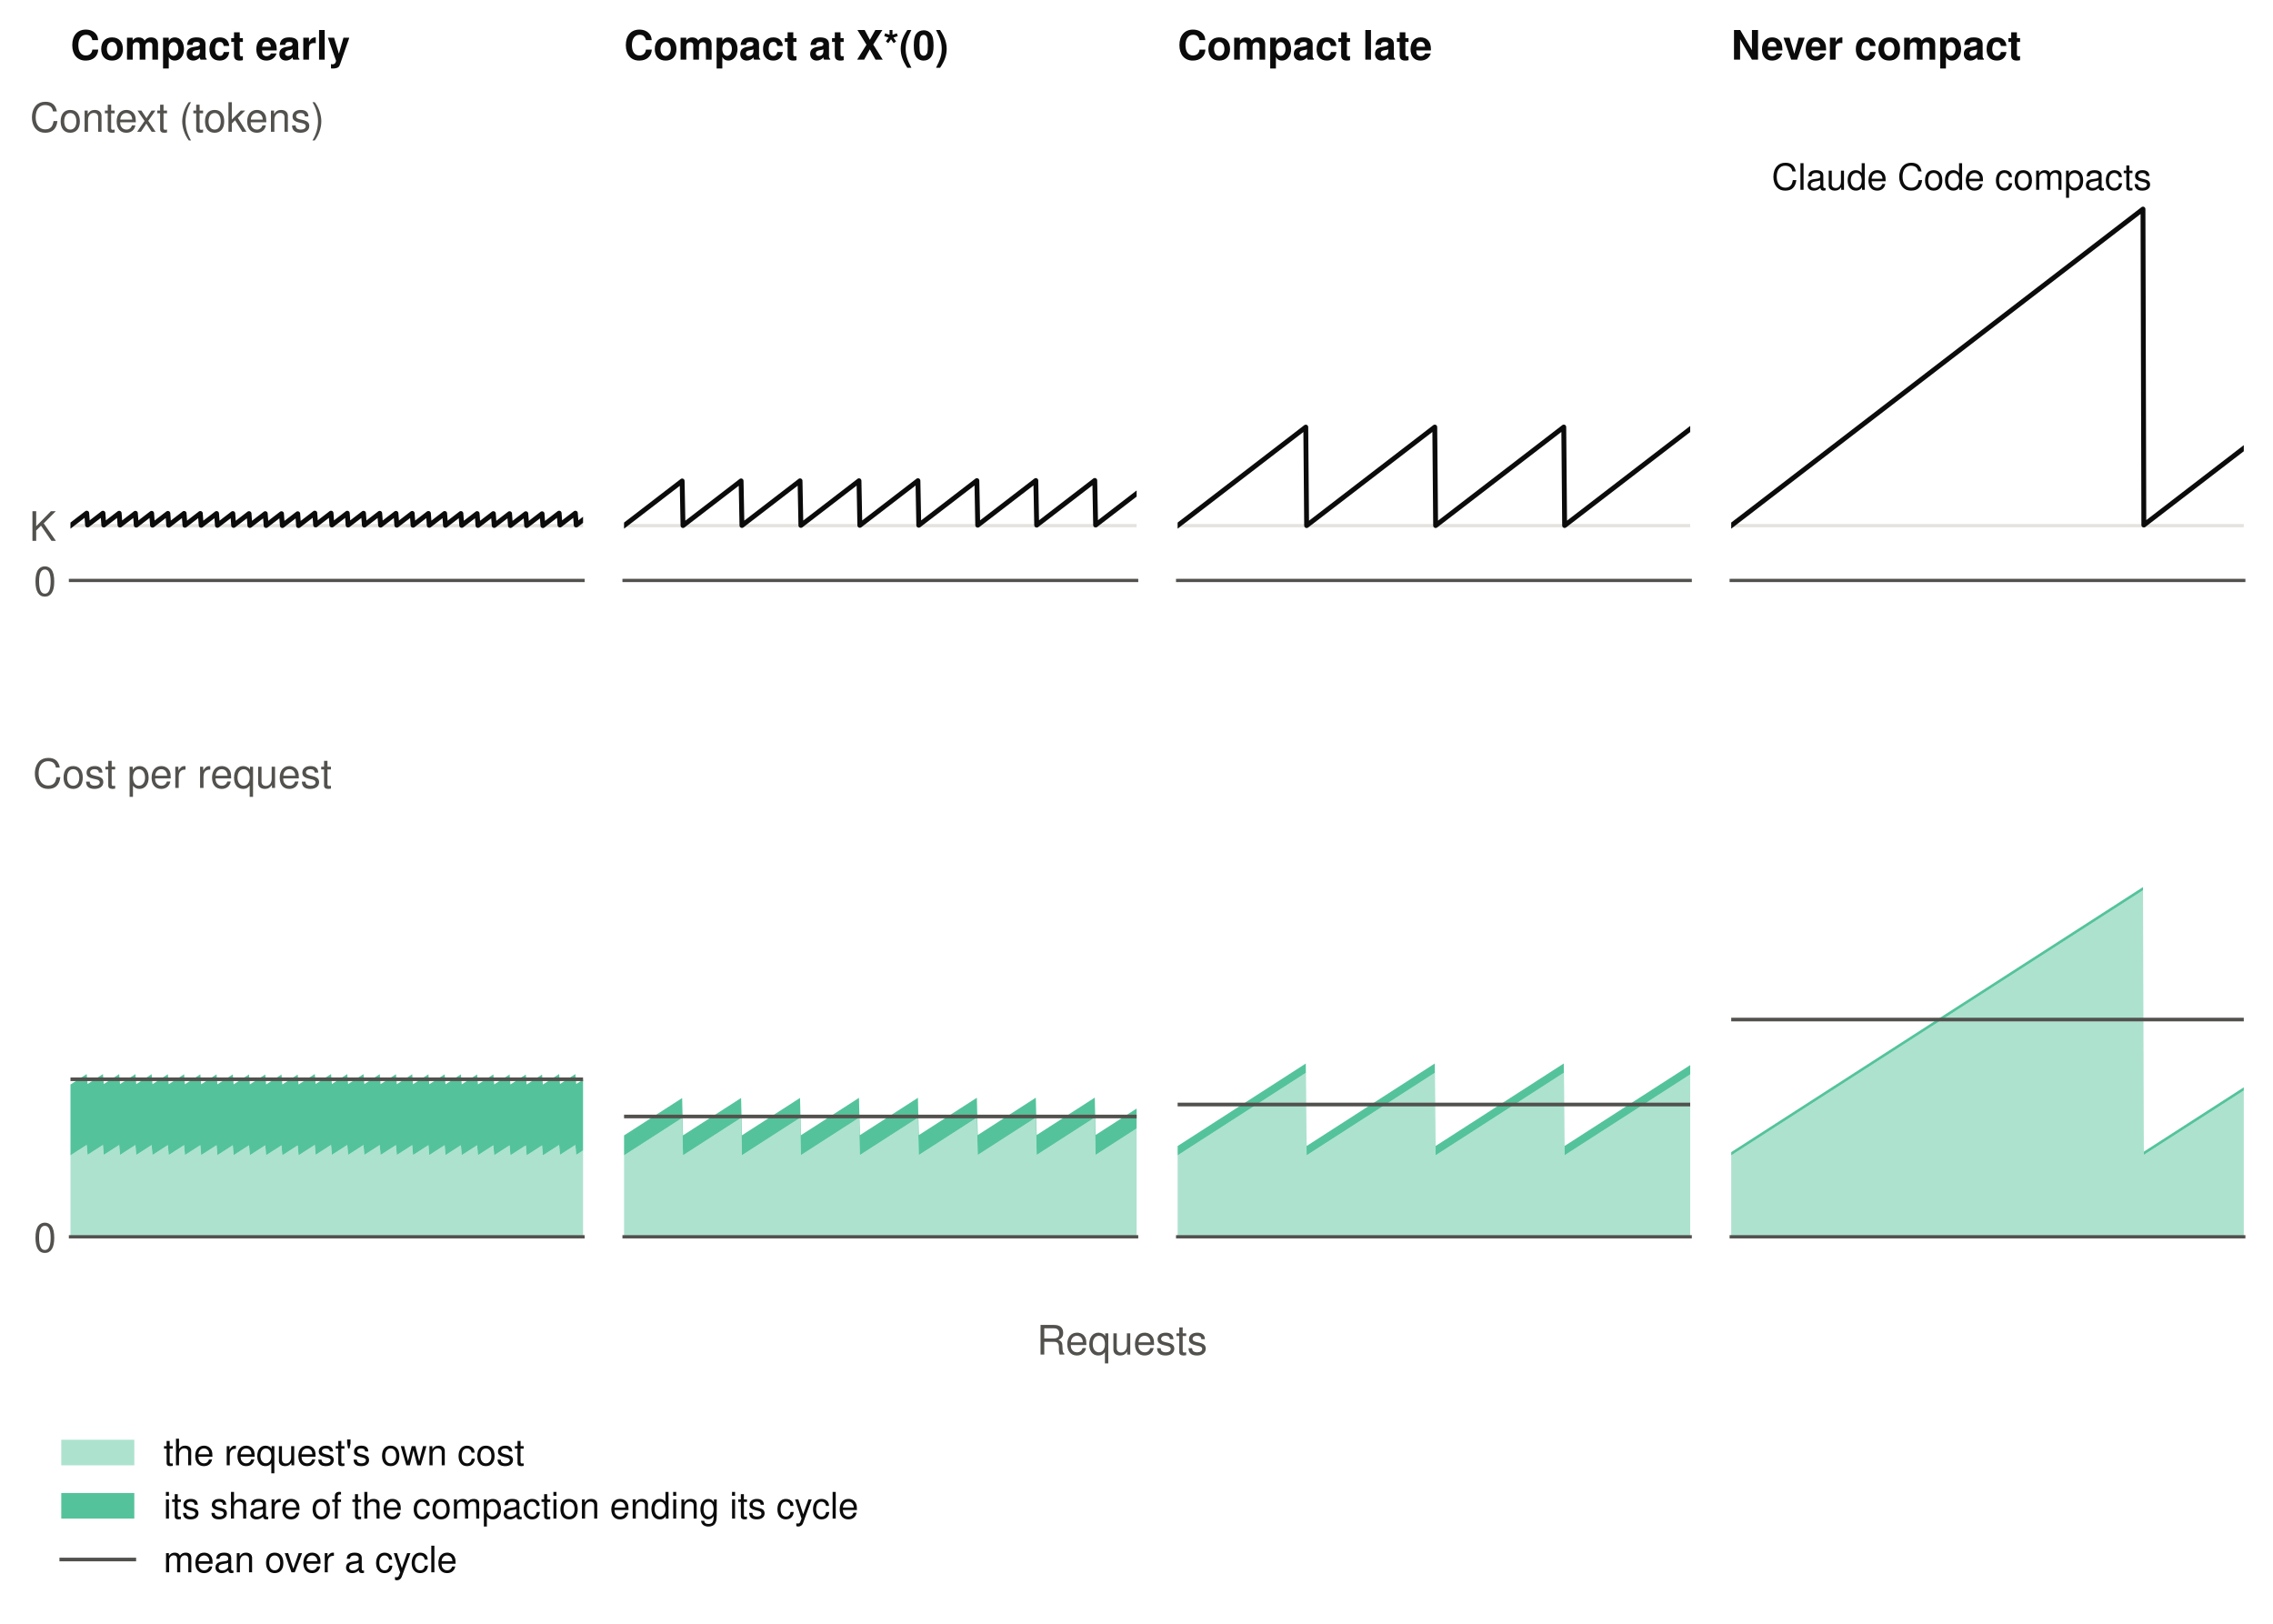
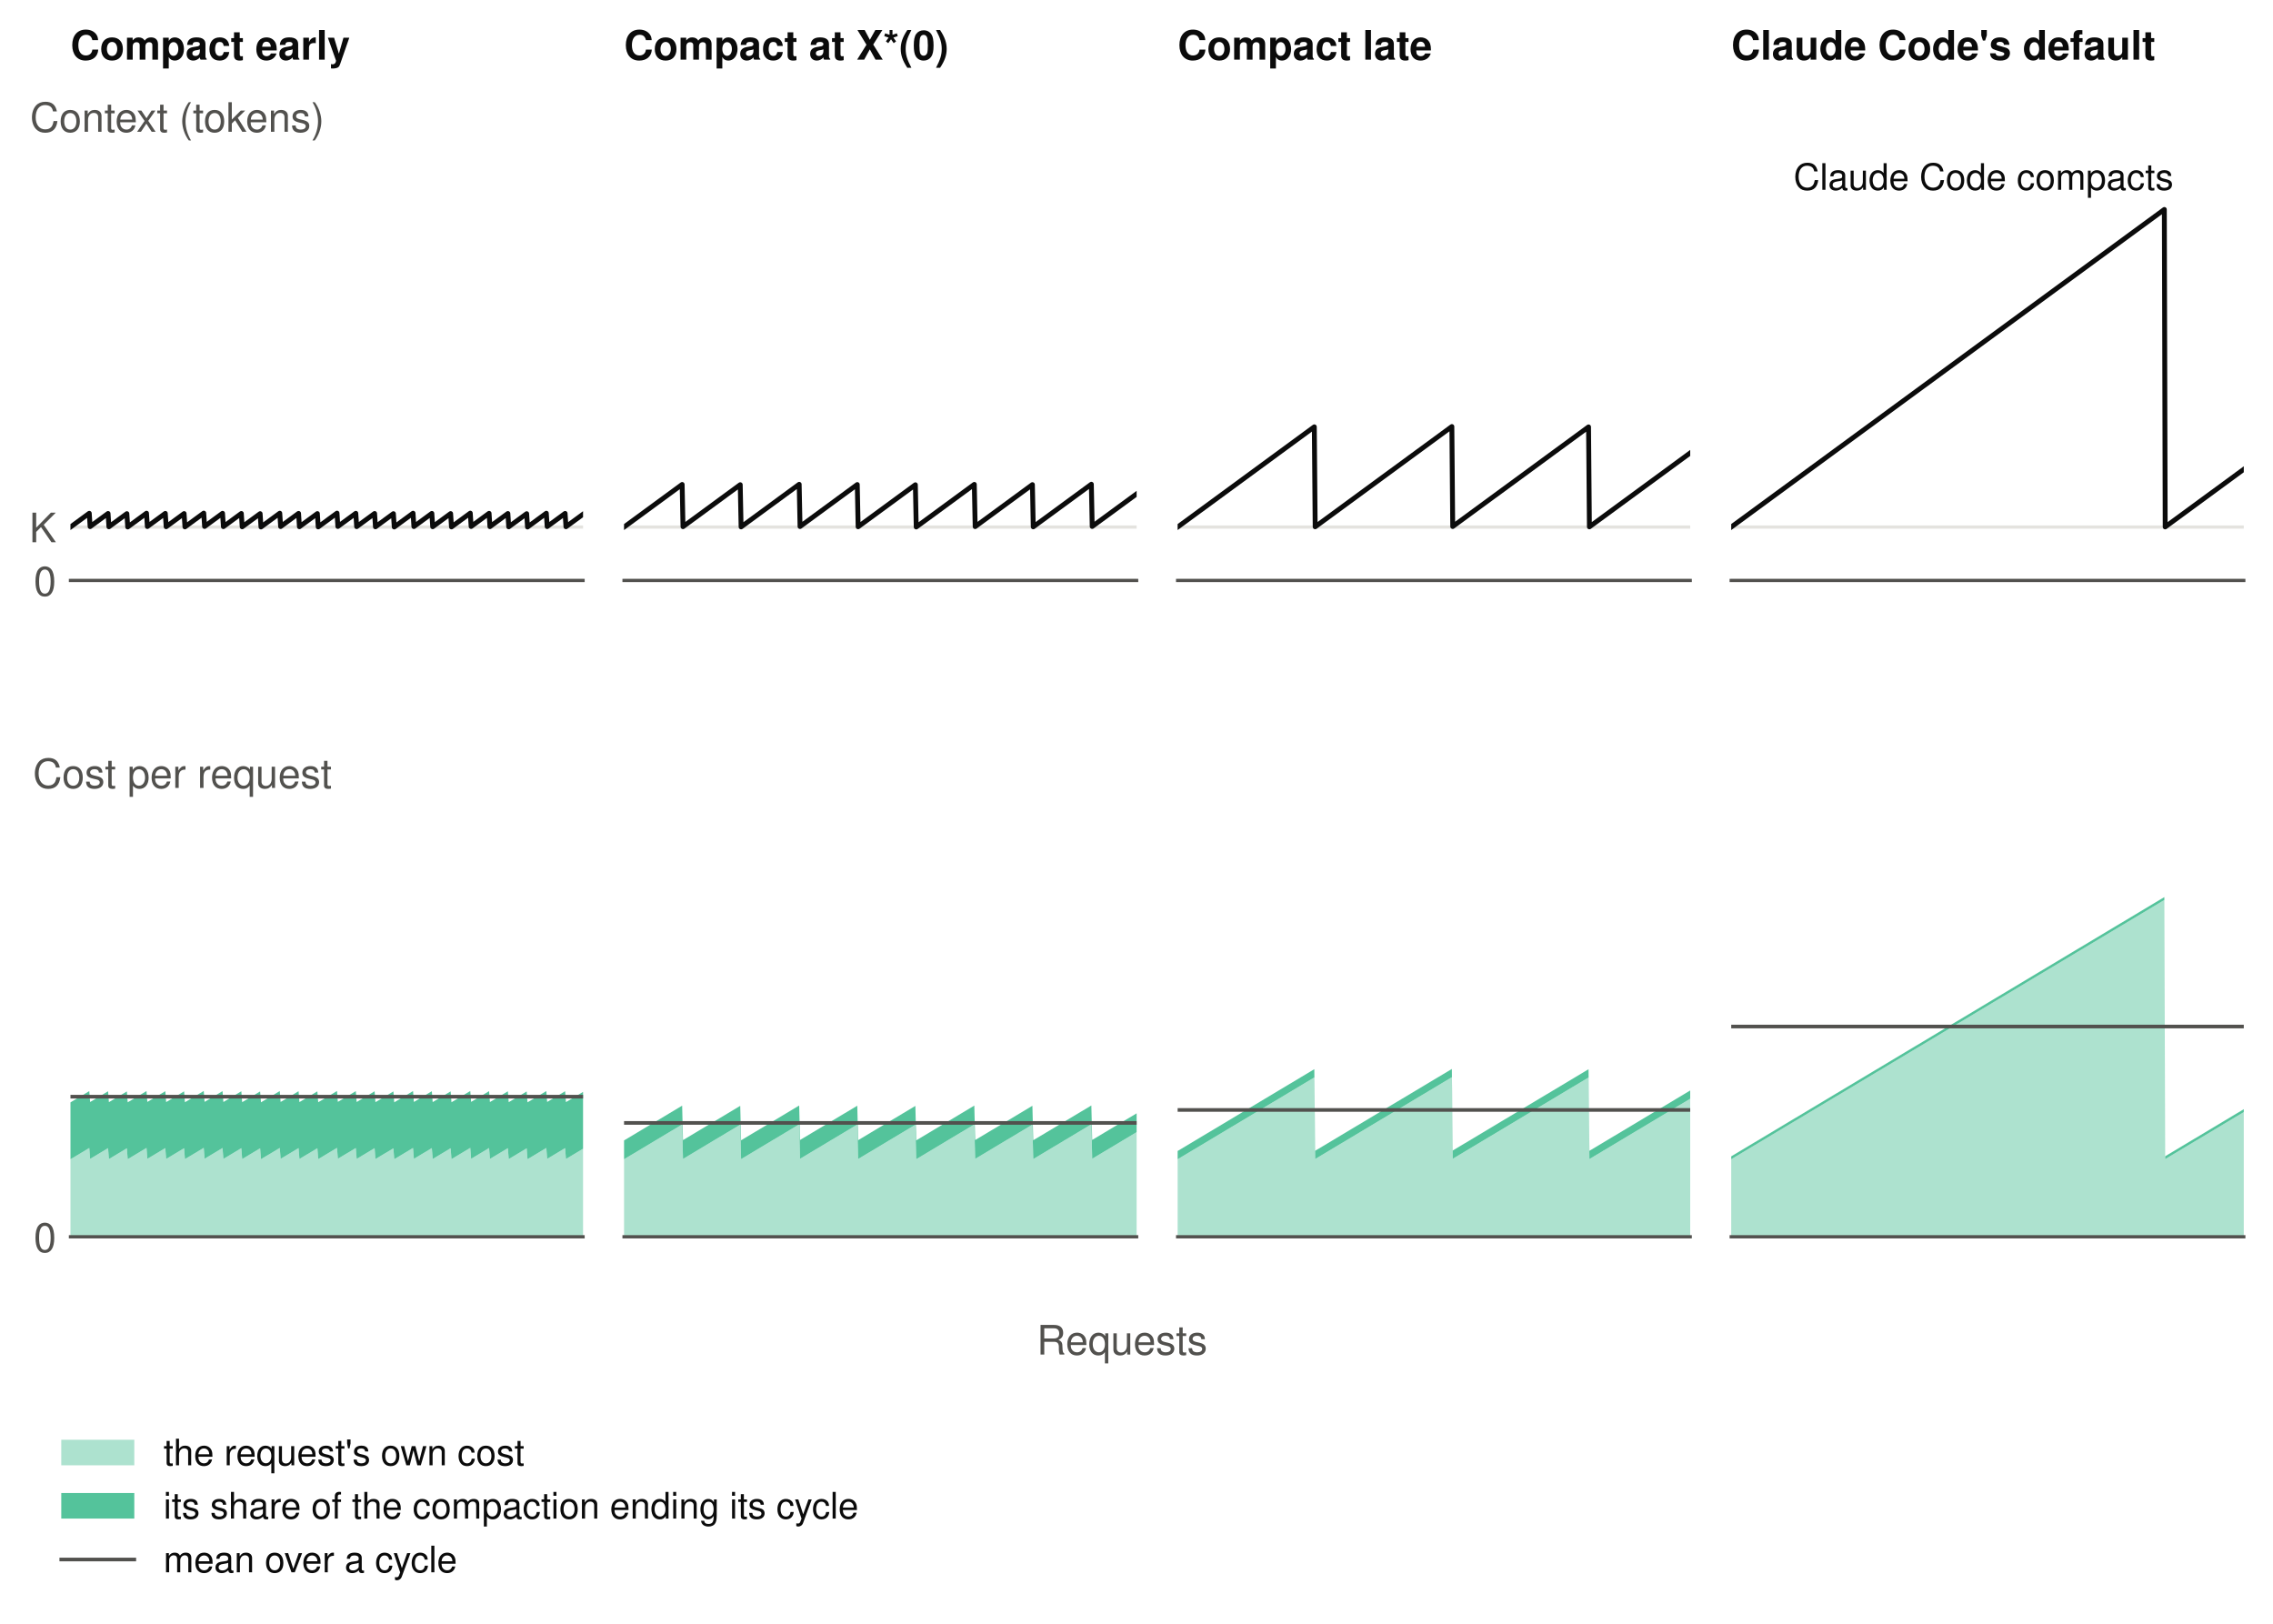
<svg xmlns="http://www.w3.org/2000/svg" xmlns:xlink="http://www.w3.org/1999/xlink" width="560.25pt" height="400.231pt" viewBox="0 0 560.25 400.231" version="1.1">
  <defs>
    <style type="text/css">*{stroke-linejoin: round; stroke-linecap: butt}</style>
  </defs>
  <g id="figure_1">
    <g id="patch_1">
      <path d="M 0 400.231  L 560.25 400.231  L 560.25 0  L 0 0  L 0 400.231  z " style="fill: none" />
    </g>
    <g id="axes_1">
      <g id="patch_2">
        <path d="M 17.37 143.058  L 143.71 143.058  L 143.71 38.7  L 17.37 38.7  L 17.37 143.058  z " style="fill: none" />
      </g>
      <g id="matplotlib.axis_1" />
      <g id="matplotlib.axis_2">
        <g id="ytick_1">
          <g id="line2d_1">
            <path d="M 17.37 143.058  L 143.71 143.058  " clip-path="url(#pddc1dd35d5)" style="fill: none; stroke: #e4e3df; stroke-width: 0.8; stroke-linecap: square" />
          </g>
          <g id="line2d_2" />
          <g id="text_1">
            <text style="font-size: 10px; font-family: 'Helvetica', 'Arial', 'DejaVu Sans'; text-anchor: end; fill: #52514e" x="13.87" y="146.808" transform="rotate(-0 13.87031 146.8076)">0</text>
          </g>
        </g>
        <g id="ytick_2">
          <g id="line2d_3">
-             <path d="M 17.37 129.542  L 143.71 129.542  " clip-path="url(#pddc1dd35d5)" style="fill: none; stroke: #e4e3df; stroke-width: 0.8; stroke-linecap: square" />
+             <path d="M 17.37 129.896  L 143.71 129.896  " clip-path="url(#pddc1dd35d5)" style="fill: none; stroke: #e4e3df; stroke-width: 0.8; stroke-linecap: square" />
          </g>
          <g id="line2d_4" />
          <g id="text_2">
-             <text style="font-size: 10px; font-family: 'Helvetica', 'Arial', 'DejaVu Sans'; text-anchor: end; fill: #52514e" x="13.87" y="133.292" transform="rotate(-0 13.87031 133.2917)">K</text>
+             <text style="font-size: 10px; font-family: 'Helvetica', 'Arial', 'DejaVu Sans'; text-anchor: end; fill: #52514e" x="13.87" y="133.646" transform="rotate(-0 13.87031 133.6462)">K</text>
          </g>
        </g>
        <g id="text_3">
          <text style="font-size: 10px; font-family: 'Helvetica', 'Arial', 'DejaVu Sans'; text-anchor: start; fill: #52514e" x="7.39" y="32.485" transform="rotate(-0 7.390312 32.48507)">Context (tokens)</text>
        </g>
      </g>
      <g id="line2d_5">
-         <path d="M 17.37 129.542  L 21.371 126.466  L 21.582 129.391  L 25.372 126.478  L 25.582 129.402  L 29.373 126.489  L 29.583 129.413  L 33.373 126.5  L 33.584 129.424  L 37.374 126.511  L 37.585 129.435  L 41.375 126.522  L 41.585 129.447  L 45.376 126.533  L 45.586 129.458  L 49.376 126.544  L 49.587 129.469  L 53.377 126.555  L 53.588 129.48  L 57.378 126.567  L 57.588 129.491  L 61.379 126.578  L 61.589 129.502  L 65.379 126.589  L 65.59 129.513  L 69.38 126.6  L 69.591 129.524  L 73.381 126.611  L 73.591 129.536  L 77.592 126.46  L 77.803 129.385  L 81.593 126.471  L 81.804 129.396  L 85.594 126.483  L 85.804 129.407  L 89.594 126.494  L 89.805 129.418  L 93.595 126.505  L 93.806 129.429  L 97.596 126.516  L 97.807 129.44  L 101.597 126.527  L 101.807 129.452  L 105.597 126.538  L 105.808 129.463  L 109.598 126.549  L 109.809 129.474  L 113.599 126.56  L 113.81 129.485  L 117.6 126.571  L 117.81 129.496  L 121.601 126.583  L 121.811 129.507  L 125.601 126.594  L 125.812 129.518  L 129.602 126.605  L 129.813 129.529  L 133.603 126.616  L 133.813 129.541  L 137.814 126.465  L 138.025 129.39  L 141.815 126.476  L 142.025 129.401  L 143.71 128.106  " clip-path="url(#pddc1dd35d5)" style="fill: none; stroke: #0b0b0b; stroke-width: 1.2; stroke-linecap: square" />
+         <path d="M 17.37 129.896  L 22.003 126.5  L 22.213 129.786  L 26.635 126.544  L 26.846 129.831  L 31.268 126.589  L 31.478 129.875  L 36.111 126.479  L 36.321 129.765  L 40.743 126.523  L 40.954 129.81  L 45.376 126.568  L 45.586 129.854  L 50.219 126.458  L 50.429 129.745  L 54.851 126.503  L 55.062 129.789  L 59.484 126.547  L 59.694 129.834  L 64.116 126.592  L 64.327 129.878  L 68.959 126.482  L 69.17 129.768  L 73.591 126.526  L 73.802 129.813  L 78.224 126.571  L 78.434 129.857  L 83.067 126.461  L 83.277 129.747  L 87.699 126.505  L 87.91 129.792  L 92.332 126.55  L 92.542 129.836  L 96.964 126.594  L 97.175 129.881  L 101.807 126.484  L 102.018 129.771  L 106.44 126.529  L 106.65 129.815  L 111.072 126.573  L 111.283 129.86  L 115.915 126.463  L 116.126 129.75  L 120.548 126.508  L 120.758 129.795  L 125.18 126.552  L 125.391 129.839  L 129.813 126.597  L 130.023 129.884  L 134.656 126.487  L 134.866 129.774  L 139.288 126.532  L 139.499 129.818  L 143.71 126.73  " clip-path="url(#pddc1dd35d5)" style="fill: none; stroke: #0b0b0b; stroke-width: 1.2; stroke-linecap: square" />
      </g>
      <g id="patch_3">
        <path d="M 17.37 143.058  L 143.71 143.058  " style="fill: none; stroke: #52514e; stroke-width: 0.8; stroke-linejoin: miter; stroke-linecap: square" />
      </g>
      <g id="text_4">
        <text style="font-weight: 700; font-size: 10px; font-family: 'Helvetica', 'Arial', 'DejaVu Sans'; text-anchor: start; fill: #0b0b0b" x="17.37" y="14.7" transform="rotate(-0 17.37031 14.7)">Compact early</text>
      </g>
    </g>
    <g id="axes_2">
      <g id="patch_4">
        <path d="M 153.817 143.058  L 280.157 143.058  L 280.157 38.7  L 153.817 38.7  L 153.817 143.058  z " style="fill: none" />
      </g>
      <g id="matplotlib.axis_3" />
      <g id="matplotlib.axis_4">
        <g id="ytick_3">
          <g id="line2d_6">
            <path d="M 153.817 143.058  L 280.157 143.058  " clip-path="url(#pa45737abc8)" style="fill: none; stroke: #e4e3df; stroke-width: 0.8; stroke-linecap: square" />
          </g>
          <g id="line2d_7" />
        </g>
        <g id="ytick_4">
          <g id="line2d_8">
-             <path d="M 153.817 129.542  L 280.157 129.542  " clip-path="url(#pa45737abc8)" style="fill: none; stroke: #e4e3df; stroke-width: 0.8; stroke-linecap: square" />
+             <path d="M 153.817 129.896  L 280.157 129.896  " clip-path="url(#pa45737abc8)" style="fill: none; stroke: #e4e3df; stroke-width: 0.8; stroke-linecap: square" />
          </g>
          <g id="line2d_9" />
        </g>
      </g>
      <g id="line2d_10">
-         <path d="M 153.817 129.542  L 168.136 118.535  L 168.346 129.524  L 182.665 118.518  L 182.875 129.506  L 197.194 118.5  L 197.404 129.489  L 211.723 118.482  L 211.933 129.471  L 226.252 118.465  L 226.462 129.453  L 240.781 118.447  L 240.991 129.435  L 255.31 118.429  L 255.521 129.418  L 269.839 118.411  L 270.05 129.4  L 280.157 121.631  " clip-path="url(#pa45737abc8)" style="fill: none; stroke: #0b0b0b; stroke-width: 1.2; stroke-linecap: square" />
+         <path d="M 153.817 129.896  L 168.136 119.398  L 168.346 129.8  L 182.454 119.456  L 182.665 129.858  L 196.983 119.36  L 197.194 129.762  L 211.302 119.418  L 211.512 129.82  L 225.62 119.477  L 225.831 129.878  L 240.149 119.38  L 240.36 129.782  L 254.468 119.439  L 254.678 129.84  L 268.997 119.342  L 269.207 129.744  L 280.157 121.716  " clip-path="url(#pa45737abc8)" style="fill: none; stroke: #0b0b0b; stroke-width: 1.2; stroke-linecap: square" />
      </g>
      <g id="patch_5">
        <path d="M 153.817 143.058  L 280.157 143.058  " style="fill: none; stroke: #52514e; stroke-width: 0.8; stroke-linejoin: miter; stroke-linecap: square" />
      </g>
      <g id="text_5">
        <text style="font-weight: 700; font-size: 10px; font-family: 'Helvetica', 'Arial', 'DejaVu Sans'; text-anchor: start; fill: #0b0b0b" x="153.817" y="14.7" transform="rotate(-0 153.8171 14.7)">Compact at X*(0)</text>
      </g>
    </g>
    <g id="axes_3">
      <g id="patch_6">
        <path d="M 290.264 143.058  L 416.604 143.058  L 416.604 38.7  L 290.264 38.7  L 290.264 143.058  z " style="fill: none" />
      </g>
      <g id="matplotlib.axis_5" />
      <g id="matplotlib.axis_6">
        <g id="ytick_5">
          <g id="line2d_11">
            <path d="M 290.264 143.058  L 416.604 143.058  " clip-path="url(#p43be31346a)" style="fill: none; stroke: #e4e3df; stroke-width: 0.8; stroke-linecap: square" />
          </g>
          <g id="line2d_12" />
        </g>
        <g id="ytick_6">
          <g id="line2d_13">
-             <path d="M 290.264 129.542  L 416.604 129.542  " clip-path="url(#p43be31346a)" style="fill: none; stroke: #e4e3df; stroke-width: 0.8; stroke-linecap: square" />
+             <path d="M 290.264 129.896  L 416.604 129.896  " clip-path="url(#p43be31346a)" style="fill: none; stroke: #e4e3df; stroke-width: 0.8; stroke-linecap: square" />
          </g>
          <g id="line2d_14" />
        </g>
      </g>
      <g id="line2d_15">
-         <path d="M 290.264 129.542  L 321.849 105.263  L 322.059 129.534  L 353.644 105.255  L 353.855 129.525  L 385.44 105.247  L 385.65 129.517  L 416.604 105.724  " clip-path="url(#p43be31346a)" style="fill: none; stroke: #0b0b0b; stroke-width: 1.2; stroke-linecap: square" />
+         <path d="M 290.264 129.896  L 323.954 105.195  L 324.165 129.827  L 357.856 105.126  L 358.066 129.759  L 391.546 105.212  L 391.757 129.844  L 416.604 111.627  " clip-path="url(#p43be31346a)" style="fill: none; stroke: #0b0b0b; stroke-width: 1.2; stroke-linecap: square" />
      </g>
      <g id="patch_7">
        <path d="M 290.264 143.058  L 416.604 143.058  " style="fill: none; stroke: #52514e; stroke-width: 0.8; stroke-linejoin: miter; stroke-linecap: square" />
      </g>
      <g id="text_6">
        <text style="font-weight: 700; font-size: 10px; font-family: 'Helvetica', 'Arial', 'DejaVu Sans'; text-anchor: start; fill: #0b0b0b" x="290.264" y="14.7" transform="rotate(-0 290.2639 14.7)">Compact late</text>
      </g>
    </g>
    <g id="axes_4">
      <g id="patch_8">
        <path d="M 426.711 143.058  L 553.05 143.058  L 553.05 38.7  L 426.711 38.7  L 426.711 143.058  z " style="fill: none" />
      </g>
      <g id="matplotlib.axis_7" />
      <g id="matplotlib.axis_8">
        <g id="ytick_7">
          <g id="line2d_16">
            <path d="M 426.711 143.058  L 553.05 143.058  " clip-path="url(#p4912bd9408)" style="fill: none; stroke: #e4e3df; stroke-width: 0.8; stroke-linecap: square" />
          </g>
          <g id="line2d_17" />
        </g>
        <g id="ytick_8">
          <g id="line2d_18">
-             <path d="M 426.711 129.542  L 553.05 129.542  " clip-path="url(#p4912bd9408)" style="fill: none; stroke: #e4e3df; stroke-width: 0.8; stroke-linecap: square" />
+             <path d="M 426.711 129.896  L 553.05 129.896  " clip-path="url(#p4912bd9408)" style="fill: none; stroke: #e4e3df; stroke-width: 0.8; stroke-linecap: square" />
          </g>
          <g id="line2d_19" />
        </g>
      </g>
      <g id="line2d_20">
-         <path d="M 426.711 129.542  L 528.204 51.527  L 528.414 129.399  L 553.05 110.462  " clip-path="url(#p4912bd9408)" style="fill: none; stroke: #0b0b0b; stroke-width: 1.2; stroke-linecap: square" />
+         <path d="M 426.711 129.896  L 533.468 51.624  L 533.678 129.859  L 553.05 115.655  " clip-path="url(#p4912bd9408)" style="fill: none; stroke: #0b0b0b; stroke-width: 1.2; stroke-linecap: square" />
      </g>
      <g id="patch_9">
        <path d="M 426.711 143.058  L 553.05 143.058  " style="fill: none; stroke: #52514e; stroke-width: 0.8; stroke-linejoin: miter; stroke-linecap: square" />
      </g>
      <g id="text_7">
-         <text style="font-size: 9px; font-family: 'Helvetica', 'Arial', 'DejaVu Sans'; text-anchor: end; fill: #0b0b0b" x="530.334" y="46.785" transform="rotate(-0 530.3341 46.78547)">Claude Code compacts</text>
+         <text style="font-size: 9px; font-family: 'Helvetica', 'Arial', 'DejaVu Sans'; text-anchor: end; fill: #0b0b0b" x="535.733" y="46.785" transform="rotate(-0 535.7326 46.78547)">Claude Code compacts</text>
      </g>
      <g id="text_8">
-         <text style="font-weight: 700; font-size: 10px; font-family: 'Helvetica', 'Arial', 'DejaVu Sans'; text-anchor: start; fill: #0b0b0b" x="426.711" y="14.7" transform="rotate(-0 426.7107 14.7)">Never compact</text>
+         <text style="font-weight: 700; font-size: 10px; font-family: 'Helvetica', 'Arial', 'DejaVu Sans'; text-anchor: start; fill: #0b0b0b" x="426.711" y="14.7" transform="rotate(-0 426.7107 14.7)">Claude Code's default</text>
      </g>
    </g>
    <g id="axes_5">
      <g id="patch_10">
        <path d="M 17.37 304.812  L 143.71 304.812  L 143.71 200.454  L 17.37 200.454  L 17.37 304.812  z " style="fill: none" />
      </g>
      <g id="matplotlib.axis_9" />
      <g id="matplotlib.axis_10">
        <g id="ytick_9">
          <g id="line2d_21">
            <path d="M 17.37 304.812  L 143.71 304.812  " clip-path="url(#p6450ed40d7)" style="fill: none; stroke: #e4e3df; stroke-width: 0.8; stroke-linecap: square" />
          </g>
          <g id="line2d_22" />
          <g id="text_9">
            <text style="font-size: 10px; font-family: 'Helvetica', 'Arial', 'DejaVu Sans'; text-anchor: end; fill: #52514e" x="13.87" y="308.562" transform="rotate(-0 13.87031 308.562)">0</text>
          </g>
        </g>
        <g id="text_10">
          <text style="font-size: 10px; font-family: 'Helvetica', 'Arial', 'DejaVu Sans'; text-anchor: start; fill: #52514e" x="8.11" y="194.196" transform="rotate(-0 8.110312 194.1957)">Cost per request</text>
        </g>
      </g>
      <g id="FillBetweenPolyCollection_1">
        <defs>
-           <path id="m7fe74f2d8f" d="M 17.37 -115.486  L 17.37 -95.419  L 21.371 -95.419  L 21.582 -95.419  L 25.372 -95.419  L 25.582 -95.419  L 29.373 -95.419  L 29.583 -95.419  L 33.373 -95.419  L 33.584 -95.419  L 37.374 -95.419  L 37.585 -95.419  L 41.375 -95.419  L 41.585 -95.419  L 45.376 -95.419  L 45.586 -95.419  L 49.376 -95.419  L 49.587 -95.419  L 53.377 -95.419  L 53.588 -95.419  L 57.378 -95.419  L 57.588 -95.419  L 61.379 -95.419  L 61.589 -95.419  L 65.379 -95.419  L 65.59 -95.419  L 69.38 -95.419  L 69.591 -95.419  L 73.381 -95.419  L 73.591 -95.419  L 77.592 -95.419  L 77.803 -95.419  L 81.593 -95.419  L 81.804 -95.419  L 85.594 -95.419  L 85.804 -95.419  L 89.594 -95.419  L 89.805 -95.419  L 93.595 -95.419  L 93.806 -95.419  L 97.596 -95.419  L 97.807 -95.419  L 101.597 -95.419  L 101.807 -95.419  L 105.597 -95.419  L 105.808 -95.419  L 109.598 -95.419  L 109.809 -95.419  L 113.599 -95.419  L 113.81 -95.419  L 117.6 -95.419  L 117.81 -95.419  L 121.601 -95.419  L 121.811 -95.419  L 125.601 -95.419  L 125.812 -95.419  L 129.602 -95.419  L 129.813 -95.419  L 133.603 -95.419  L 133.813 -95.419  L 137.814 -95.419  L 138.025 -95.419  L 141.815 -95.419  L 142.025 -95.419  L 143.71 -95.419  L 143.71 -116.688  L 143.71 -116.688  L 142.025 -115.604  L 141.815 -118.053  L 138.025 -115.613  L 137.814 -118.062  L 133.813 -115.487  L 133.603 -117.936  L 129.813 -115.496  L 129.602 -117.945  L 125.812 -115.506  L 125.601 -117.955  L 121.811 -115.515  L 121.601 -117.964  L 117.81 -115.524  L 117.6 -117.973  L 113.81 -115.534  L 113.599 -117.982  L 109.809 -115.543  L 109.598 -117.992  L 105.808 -115.552  L 105.597 -118.001  L 101.807 -115.562  L 101.597 -118.01  L 97.807 -115.571  L 97.596 -118.02  L 93.806 -115.58  L 93.595 -118.029  L 89.805 -115.59  L 89.594 -118.038  L 85.804 -115.599  L 85.594 -118.048  L 81.804 -115.608  L 81.593 -118.057  L 77.803 -115.618  L 77.592 -118.066  L 73.591 -115.491  L 73.381 -117.94  L 69.591 -115.501  L 69.38 -117.949  L 65.59 -115.51  L 65.379 -117.959  L 61.589 -115.519  L 61.379 -117.968  L 57.588 -115.529  L 57.378 -117.977  L 53.588 -115.538  L 53.377 -117.987  L 49.587 -115.547  L 49.376 -117.996  L 45.586 -115.557  L 45.376 -118.005  L 41.585 -115.566  L 41.375 -118.015  L 37.585 -115.575  L 37.374 -118.024  L 33.584 -115.584  L 33.373 -118.033  L 29.583 -115.594  L 29.373 -118.043  L 25.582 -115.603  L 25.372 -118.052  L 21.582 -115.612  L 21.371 -118.061  L 17.37 -115.486  z " />
+           <path id="m1d3335e513" d="M 17.37 -114.527  L 17.37 -95.419  L 22.003 -95.419  L 22.213 -95.419  L 26.635 -95.419  L 26.846 -95.419  L 31.268 -95.419  L 31.478 -95.419  L 36.111 -95.419  L 36.321 -95.419  L 40.743 -95.419  L 40.954 -95.419  L 45.376 -95.419  L 45.586 -95.419  L 50.219 -95.419  L 50.429 -95.419  L 54.851 -95.419  L 55.062 -95.419  L 59.484 -95.419  L 59.694 -95.419  L 64.116 -95.419  L 64.327 -95.419  L 68.959 -95.419  L 69.17 -95.419  L 73.591 -95.419  L 73.802 -95.419  L 78.224 -95.419  L 78.434 -95.419  L 83.067 -95.419  L 83.277 -95.419  L 87.699 -95.419  L 87.91 -95.419  L 92.332 -95.419  L 92.542 -95.419  L 96.964 -95.419  L 97.175 -95.419  L 101.807 -95.419  L 102.018 -95.419  L 106.44 -95.419  L 106.65 -95.419  L 111.072 -95.419  L 111.283 -95.419  L 115.915 -95.419  L 116.126 -95.419  L 120.548 -95.419  L 120.758 -95.419  L 125.18 -95.419  L 125.391 -95.419  L 129.813 -95.419  L 130.023 -95.419  L 134.656 -95.419  L 134.866 -95.419  L 139.288 -95.419  L 139.499 -95.419  L 143.71 -95.419  L 143.71 -117.111  L 143.71 -117.111  L 139.499 -114.591  L 139.288 -117.274  L 134.866 -114.627  L 134.656 -117.31  L 130.023 -114.537  L 129.813 -117.22  L 125.391 -114.574  L 125.18 -117.257  L 120.758 -114.61  L 120.548 -117.293  L 116.126 -114.646  L 115.915 -117.329  L 111.283 -114.557  L 111.072 -117.239  L 106.65 -114.593  L 106.44 -117.276  L 102.018 -114.629  L 101.807 -117.312  L 97.175 -114.539  L 96.964 -117.222  L 92.542 -114.576  L 92.332 -117.259  L 87.91 -114.612  L 87.699 -117.295  L 83.277 -114.648  L 83.067 -117.331  L 78.434 -114.559  L 78.224 -117.242  L 73.802 -114.595  L 73.591 -117.278  L 69.17 -114.631  L 68.959 -117.314  L 64.327 -114.542  L 64.116 -117.225  L 59.694 -114.578  L 59.484 -117.261  L 55.062 -114.614  L 54.851 -117.297  L 50.429 -114.651  L 50.219 -117.334  L 45.586 -114.561  L 45.376 -117.244  L 40.954 -114.597  L 40.743 -117.28  L 36.321 -114.634  L 36.111 -117.317  L 31.478 -114.544  L 31.268 -117.227  L 26.846 -114.58  L 26.635 -117.263  L 22.213 -114.617  L 22.003 -117.3  L 17.37 -114.527  z " />
        </defs>
        <g clip-path="url(#p6450ed40d7)">
-           <use xlink:href="#m7fe74f2d8f" x="0" y="400.231" style="fill: #ade2cf" />
+           <use xlink:href="#m1d3335e513" x="0" y="400.231" style="fill: #ade2cf" />
        </g>
      </g>
      <g id="FillBetweenPolyCollection_2">
        <defs>
-           <path id="mf94ef532a4" d="M 17.37 -132.947  L 17.37 -115.486  L 21.371 -118.061  L 21.582 -115.612  L 25.372 -118.052  L 25.582 -115.603  L 29.373 -118.043  L 29.583 -115.594  L 33.373 -118.033  L 33.584 -115.584  L 37.374 -118.024  L 37.585 -115.575  L 41.375 -118.015  L 41.585 -115.566  L 45.376 -118.005  L 45.586 -115.557  L 49.376 -117.996  L 49.587 -115.547  L 53.377 -117.987  L 53.588 -115.538  L 57.378 -117.977  L 57.588 -115.529  L 61.379 -117.968  L 61.589 -115.519  L 65.379 -117.959  L 65.59 -115.51  L 69.38 -117.949  L 69.591 -115.501  L 73.381 -117.94  L 73.591 -115.491  L 77.592 -118.066  L 77.803 -115.618  L 81.593 -118.057  L 81.804 -115.608  L 85.594 -118.048  L 85.804 -115.599  L 89.594 -118.038  L 89.805 -115.59  L 93.595 -118.029  L 93.806 -115.58  L 97.596 -118.02  L 97.807 -115.571  L 101.597 -118.01  L 101.807 -115.562  L 105.597 -118.001  L 105.808 -115.552  L 109.598 -117.992  L 109.809 -115.543  L 113.599 -117.982  L 113.81 -115.534  L 117.6 -117.973  L 117.81 -115.524  L 121.601 -117.964  L 121.811 -115.515  L 125.601 -117.955  L 125.812 -115.506  L 129.602 -117.945  L 129.813 -115.496  L 133.603 -117.936  L 133.813 -115.487  L 137.814 -118.062  L 138.025 -115.613  L 141.815 -118.053  L 142.025 -115.604  L 143.71 -116.688  L 143.71 -134.149  L 143.71 -134.149  L 142.025 -133.065  L 141.815 -135.514  L 138.025 -133.074  L 137.814 -135.523  L 133.813 -132.948  L 133.603 -135.397  L 129.813 -132.957  L 129.602 -135.406  L 125.812 -132.967  L 125.601 -135.416  L 121.811 -132.976  L 121.601 -135.425  L 117.81 -132.985  L 117.6 -135.434  L 113.81 -132.995  L 113.599 -135.443  L 109.809 -133.004  L 109.598 -135.453  L 105.808 -133.013  L 105.597 -135.462  L 101.807 -133.023  L 101.597 -135.471  L 97.807 -133.032  L 97.596 -135.481  L 93.806 -133.041  L 93.595 -135.49  L 89.805 -133.051  L 89.594 -135.499  L 85.804 -133.06  L 85.594 -135.509  L 81.804 -133.069  L 81.593 -135.518  L 77.803 -133.078  L 77.592 -135.527  L 73.591 -132.952  L 73.381 -135.401  L 69.591 -132.962  L 69.38 -135.41  L 65.59 -132.971  L 65.379 -135.42  L 61.589 -132.98  L 61.379 -135.429  L 57.588 -132.99  L 57.378 -135.438  L 53.588 -132.999  L 53.377 -135.448  L 49.587 -133.008  L 49.376 -135.457  L 45.586 -133.017  L 45.376 -135.466  L 41.585 -133.027  L 41.375 -135.476  L 37.585 -133.036  L 37.374 -135.485  L 33.584 -133.045  L 33.373 -135.494  L 29.583 -133.055  L 29.373 -135.503  L 25.582 -133.064  L 25.372 -135.513  L 21.582 -133.073  L 21.371 -135.522  L 17.37 -132.947  z " />
+           <path id="m653dd727eb" d="M 17.37 -128.546  L 17.37 -114.527  L 22.003 -117.3  L 22.213 -114.617  L 26.635 -117.263  L 26.846 -114.58  L 31.268 -117.227  L 31.478 -114.544  L 36.111 -117.317  L 36.321 -114.634  L 40.743 -117.28  L 40.954 -114.597  L 45.376 -117.244  L 45.586 -114.561  L 50.219 -117.334  L 50.429 -114.651  L 54.851 -117.297  L 55.062 -114.614  L 59.484 -117.261  L 59.694 -114.578  L 64.116 -117.225  L 64.327 -114.542  L 68.959 -117.314  L 69.17 -114.631  L 73.591 -117.278  L 73.802 -114.595  L 78.224 -117.242  L 78.434 -114.559  L 83.067 -117.331  L 83.277 -114.648  L 87.699 -117.295  L 87.91 -114.612  L 92.332 -117.259  L 92.542 -114.576  L 96.964 -117.222  L 97.175 -114.539  L 101.807 -117.312  L 102.018 -114.629  L 106.44 -117.276  L 106.65 -114.593  L 111.072 -117.239  L 111.283 -114.557  L 115.915 -117.329  L 116.126 -114.646  L 120.548 -117.293  L 120.758 -114.61  L 125.18 -117.257  L 125.391 -114.574  L 129.813 -117.22  L 130.023 -114.537  L 134.656 -117.31  L 134.866 -114.627  L 139.288 -117.274  L 139.499 -114.591  L 143.71 -117.111  L 143.71 -131.13  L 143.71 -131.13  L 139.499 -128.609  L 139.288 -131.292  L 134.866 -128.646  L 134.656 -131.329  L 130.023 -128.556  L 129.813 -131.239  L 125.391 -128.592  L 125.18 -131.275  L 120.758 -128.629  L 120.548 -131.312  L 116.126 -128.665  L 115.915 -131.348  L 111.283 -128.575  L 111.072 -131.258  L 106.65 -128.612  L 106.44 -131.294  L 102.018 -128.648  L 101.807 -131.331  L 97.175 -128.558  L 96.964 -131.241  L 92.542 -128.595  L 92.332 -131.277  L 87.91 -128.631  L 87.699 -131.314  L 83.277 -128.667  L 83.067 -131.35  L 78.434 -128.577  L 78.224 -131.26  L 73.802 -128.614  L 73.591 -131.297  L 69.17 -128.65  L 68.959 -131.333  L 64.327 -128.56  L 64.116 -131.243  L 59.694 -128.597  L 59.484 -131.28  L 55.062 -128.633  L 54.851 -131.316  L 50.429 -128.669  L 50.219 -131.352  L 45.586 -128.58  L 45.376 -131.263  L 40.954 -128.616  L 40.743 -131.299  L 36.321 -128.652  L 36.111 -131.335  L 31.478 -128.563  L 31.268 -131.246  L 26.846 -128.599  L 26.635 -131.282  L 22.213 -128.635  L 22.003 -131.318  L 17.37 -128.546  z " />
        </defs>
        <g clip-path="url(#p6450ed40d7)">
-           <use xlink:href="#mf94ef532a4" x="0" y="400.231" style="fill: #54c39b" />
+           <use xlink:href="#m653dd727eb" x="0" y="400.231" style="fill: #54c39b" />
        </g>
      </g>
      <g id="line2d_23">
-         <path d="M 17.37 265.991  L 143.71 265.991  " clip-path="url(#p6450ed40d7)" style="fill: none; stroke: #52514e; stroke-width: 0.9; stroke-linecap: square" />
+         <path d="M 17.37 270.28  L 143.71 270.28  " clip-path="url(#p6450ed40d7)" style="fill: none; stroke: #52514e; stroke-width: 0.9; stroke-linecap: square" />
      </g>
      <g id="patch_11">
        <path d="M 17.37 304.812  L 143.71 304.812  " style="fill: none; stroke: #52514e; stroke-width: 0.8; stroke-linejoin: miter; stroke-linecap: square" />
      </g>
    </g>
    <g id="axes_6">
      <g id="patch_12">
        <path d="M 153.817 304.812  L 280.157 304.812  L 280.157 200.454  L 153.817 200.454  L 153.817 304.812  z " style="fill: none" />
      </g>
      <g id="matplotlib.axis_11" />
      <g id="matplotlib.axis_12">
        <g id="ytick_10">
          <g id="line2d_24">
            <path d="M 153.817 304.812  L 280.157 304.812  " clip-path="url(#pdfb1e9012d)" style="fill: none; stroke: #e4e3df; stroke-width: 0.8; stroke-linecap: square" />
          </g>
          <g id="line2d_25" />
        </g>
      </g>
      <g id="FillBetweenPolyCollection_3">
        <defs>
-           <path id="m2bc7754099" d="M 153.817 -115.486  L 153.817 -95.419  L 168.136 -95.419  L 168.346 -95.419  L 182.665 -95.419  L 182.875 -95.419  L 197.194 -95.419  L 197.404 -95.419  L 211.723 -95.419  L 211.933 -95.419  L 226.252 -95.419  L 226.462 -95.419  L 240.781 -95.419  L 240.991 -95.419  L 255.31 -95.419  L 255.521 -95.419  L 269.839 -95.419  L 270.05 -95.419  L 280.157 -95.419  L 280.157 -122.11  L 280.157 -122.11  L 270.05 -115.605  L 269.839 -124.806  L 255.521 -115.59  L 255.31 -124.791  L 240.991 -115.575  L 240.781 -124.776  L 226.462 -115.56  L 226.252 -124.761  L 211.933 -115.546  L 211.723 -124.746  L 197.404 -115.531  L 197.194 -124.732  L 182.875 -115.516  L 182.665 -124.717  L 168.346 -115.501  L 168.136 -124.702  L 153.817 -115.486  z " />
+           <path id="m5380f85492" d="M 153.817 -114.527  L 153.817 -95.419  L 168.136 -95.419  L 168.346 -95.419  L 182.454 -95.419  L 182.665 -95.419  L 196.983 -95.419  L 197.194 -95.419  L 211.302 -95.419  L 211.512 -95.419  L 225.62 -95.419  L 225.831 -95.419  L 240.149 -95.419  L 240.36 -95.419  L 254.468 -95.419  L 254.678 -95.419  L 268.997 -95.419  L 269.207 -95.419  L 280.157 -95.419  L 280.157 -121.204  L 280.157 -121.204  L 269.207 -114.651  L 268.997 -123.142  L 254.678 -114.572  L 254.468 -123.064  L 240.36 -114.62  L 240.149 -123.111  L 225.831 -114.541  L 225.62 -123.033  L 211.512 -114.589  L 211.302 -123.08  L 197.194 -114.636  L 196.983 -123.128  L 182.665 -114.558  L 182.454 -123.049  L 168.346 -114.605  L 168.136 -123.097  L 153.817 -114.527  z " />
        </defs>
        <g clip-path="url(#pdfb1e9012d)">
-           <use xlink:href="#m2bc7754099" x="0" y="400.231" style="fill: #ade2cf" />
+           <use xlink:href="#m5380f85492" x="0" y="400.231" style="fill: #ade2cf" />
        </g>
      </g>
      <g id="FillBetweenPolyCollection_4">
        <defs>
-           <path id="m2030243c5b" d="M 153.817 -120.4  L 153.817 -115.486  L 168.136 -124.702  L 168.346 -115.501  L 182.665 -124.717  L 182.875 -115.516  L 197.194 -124.732  L 197.404 -115.531  L 211.723 -124.746  L 211.933 -115.546  L 226.252 -124.761  L 226.462 -115.56  L 240.781 -124.776  L 240.991 -115.575  L 255.31 -124.791  L 255.521 -115.59  L 269.839 -124.806  L 270.05 -115.605  L 280.157 -122.11  L 280.157 -127.024  L 280.157 -127.024  L 270.05 -120.518  L 269.839 -129.719  L 255.521 -120.504  L 255.31 -129.705  L 240.991 -120.489  L 240.781 -129.69  L 226.462 -120.474  L 226.252 -129.675  L 211.933 -120.459  L 211.723 -129.66  L 197.404 -120.444  L 197.194 -129.645  L 182.875 -120.429  L 182.665 -129.63  L 168.346 -120.415  L 168.136 -129.616  L 153.817 -120.4  z " />
+           <path id="m5cbce4b72d" d="M 153.817 -119.168  L 153.817 -114.527  L 168.136 -123.097  L 168.346 -114.605  L 182.454 -123.049  L 182.665 -114.558  L 196.983 -123.128  L 197.194 -114.636  L 211.302 -123.08  L 211.512 -114.589  L 225.62 -123.033  L 225.831 -114.541  L 240.149 -123.111  L 240.36 -114.62  L 254.468 -123.064  L 254.678 -114.572  L 268.997 -123.142  L 269.207 -114.651  L 280.157 -121.204  L 280.157 -125.845  L 280.157 -125.845  L 269.207 -119.292  L 268.997 -127.783  L 254.678 -119.213  L 254.468 -127.705  L 240.36 -119.261  L 240.149 -127.752  L 225.831 -119.182  L 225.62 -127.674  L 211.512 -119.23  L 211.302 -127.721  L 197.194 -119.278  L 196.983 -127.769  L 182.665 -119.199  L 182.454 -127.69  L 168.346 -119.247  L 168.136 -127.738  L 153.817 -119.168  z " />
        </defs>
        <g clip-path="url(#pdfb1e9012d)">
-           <use xlink:href="#m2030243c5b" x="0" y="400.231" style="fill: #54c39b" />
+           <use xlink:href="#m5cbce4b72d" x="0" y="400.231" style="fill: #54c39b" />
        </g>
      </g>
      <g id="line2d_26">
-         <path d="M 153.817 275.163  L 280.157 275.163  " clip-path="url(#pdfb1e9012d)" style="fill: none; stroke: #52514e; stroke-width: 0.9; stroke-linecap: square" />
+         <path d="M 153.817 276.754  L 280.157 276.754  " clip-path="url(#pdfb1e9012d)" style="fill: none; stroke: #52514e; stroke-width: 0.9; stroke-linecap: square" />
      </g>
      <g id="patch_13">
        <path d="M 153.817 304.812  L 280.157 304.812  " style="fill: none; stroke: #52514e; stroke-width: 0.8; stroke-linejoin: miter; stroke-linecap: square" />
      </g>
    </g>
    <g id="axes_7">
      <g id="patch_14">
        <path d="M 290.264 304.812  L 416.604 304.812  L 416.604 200.454  L 290.264 200.454  L 290.264 304.812  z " style="fill: none" />
      </g>
      <g id="matplotlib.axis_13" />
      <g id="matplotlib.axis_14">
        <g id="ytick_11">
          <g id="line2d_27">
            <path d="M 290.264 304.812  L 416.604 304.812  " clip-path="url(#p1a0b653376)" style="fill: none; stroke: #e4e3df; stroke-width: 0.8; stroke-linecap: square" />
          </g>
          <g id="line2d_28" />
        </g>
      </g>
      <g id="FillBetweenPolyCollection_5">
        <defs>
-           <path id="m0b19ed8efc" d="M 290.264 -115.486  L 290.264 -95.419  L 321.849 -95.419  L 322.059 -95.419  L 353.644 -95.419  L 353.855 -95.419  L 385.44 -95.419  L 385.65 -95.419  L 416.604 -95.419  L 416.604 -135.429  L 416.604 -135.429  L 385.65 -115.507  L 385.44 -135.829  L 353.855 -115.5  L 353.644 -135.822  L 322.059 -115.493  L 321.849 -135.815  L 290.264 -115.486  z " />
+           <path id="mc9624186da" d="M 290.264 -114.527  L 290.264 -95.419  L 323.954 -95.419  L 324.165 -95.419  L 357.856 -95.419  L 358.066 -95.419  L 391.546 -95.419  L 391.757 -95.419  L 416.604 -95.419  L 416.604 -129.441  L 416.604 -129.441  L 391.757 -114.569  L 391.546 -134.678  L 358.066 -114.639  L 357.856 -134.748  L 324.165 -114.583  L 323.954 -134.691  L 290.264 -114.527  z " />
        </defs>
        <g clip-path="url(#p1a0b653376)">
-           <use xlink:href="#m0b19ed8efc" x="0" y="400.231" style="fill: #ade2cf" />
+           <use xlink:href="#mc9624186da" x="0" y="400.231" style="fill: #ade2cf" />
        </g>
      </g>
      <g id="FillBetweenPolyCollection_6">
        <defs>
-           <path id="ma282ef15ed" d="M 290.264 -117.789  L 290.264 -115.486  L 321.849 -135.815  L 322.059 -115.493  L 353.644 -135.822  L 353.855 -115.5  L 385.44 -135.829  L 385.65 -115.507  L 416.604 -135.429  L 416.604 -137.732  L 416.604 -137.732  L 385.65 -117.809  L 385.44 -138.132  L 353.855 -117.803  L 353.644 -138.125  L 322.059 -117.796  L 321.849 -138.118  L 290.264 -117.789  z " />
+           <path id="mb64832e52a" d="M 290.264 -116.564  L 290.264 -114.527  L 323.954 -134.691  L 324.165 -114.583  L 357.856 -134.748  L 358.066 -114.639  L 391.546 -134.678  L 391.757 -114.569  L 416.604 -129.441  L 416.604 -131.478  L 416.604 -131.478  L 391.757 -116.607  L 391.546 -136.715  L 358.066 -116.677  L 357.856 -136.785  L 324.165 -116.621  L 323.954 -136.729  L 290.264 -116.564  z " />
        </defs>
        <g clip-path="url(#p1a0b653376)">
-           <use xlink:href="#ma282ef15ed" x="0" y="400.231" style="fill: #54c39b" />
+           <use xlink:href="#mb64832e52a" x="0" y="400.231" style="fill: #54c39b" />
        </g>
      </g>
      <g id="line2d_29">
-         <path d="M 290.264 272.213  L 416.604 272.213  " clip-path="url(#p1a0b653376)" style="fill: none; stroke: #52514e; stroke-width: 0.9; stroke-linecap: square" />
+         <path d="M 290.264 273.549  L 416.604 273.549  " clip-path="url(#p1a0b653376)" style="fill: none; stroke: #52514e; stroke-width: 0.9; stroke-linecap: square" />
      </g>
      <g id="patch_15">
        <path d="M 290.264 304.812  L 416.604 304.812  " style="fill: none; stroke: #52514e; stroke-width: 0.8; stroke-linejoin: miter; stroke-linecap: square" />
      </g>
    </g>
    <g id="axes_8">
      <g id="patch_16">
        <path d="M 426.711 304.812  L 553.05 304.812  L 553.05 200.454  L 426.711 200.454  L 426.711 304.812  z " style="fill: none" />
      </g>
      <g id="matplotlib.axis_15" />
      <g id="matplotlib.axis_16">
        <g id="ytick_12">
          <g id="line2d_30">
            <path d="M 426.711 304.812  L 553.05 304.812  " clip-path="url(#p14fc90404c)" style="fill: none; stroke: #e4e3df; stroke-width: 0.8; stroke-linecap: square" />
          </g>
          <g id="line2d_31" />
        </g>
      </g>
      <g id="FillBetweenPolyCollection_7">
        <defs>
-           <path id="me0db2d0ce4" d="M 426.711 -115.486  L 426.711 -95.419  L 528.204 -95.419  L 528.414 -95.419  L 553.05 -95.419  L 553.05 -131.462  L 553.05 -131.462  L 528.414 -115.606  L 528.204 -180.81  L 426.711 -115.486  z " />
+           <path id="mcc22c2bdb1" d="M 426.711 -114.527  L 426.711 -95.419  L 533.468 -95.419  L 533.678 -95.419  L 553.05 -95.419  L 553.05 -126.152  L 553.05 -126.152  L 533.678 -114.558  L 533.468 -178.423  L 426.711 -114.527  z " />
        </defs>
        <g clip-path="url(#p14fc90404c)">
-           <use xlink:href="#me0db2d0ce4" x="0" y="400.231" style="fill: #ade2cf" />
+           <use xlink:href="#mcc22c2bdb1" x="0" y="400.231" style="fill: #ade2cf" />
        </g>
      </g>
      <g id="FillBetweenPolyCollection_8">
        <defs>
-           <path id="ma782ebd359" d="M 426.711 -116.284  L 426.711 -115.486  L 528.204 -180.81  L 528.414 -115.606  L 553.05 -131.462  L 553.05 -132.26  L 553.05 -132.26  L 528.414 -116.403  L 528.204 -181.607  L 426.711 -116.284  z " />
+           <path id="me7e872c7d6" d="M 426.711 -115.244  L 426.711 -114.527  L 533.468 -178.423  L 533.678 -114.558  L 553.05 -126.152  L 553.05 -126.869  L 553.05 -126.869  L 533.678 -115.274  L 533.468 -179.14  L 426.711 -115.244  z " />
        </defs>
        <g clip-path="url(#p14fc90404c)">
-           <use xlink:href="#ma782ebd359" x="0" y="400.231" style="fill: #54c39b" />
+           <use xlink:href="#me7e872c7d6" x="0" y="400.231" style="fill: #54c39b" />
        </g>
      </g>
      <g id="line2d_32">
-         <path d="M 426.711 251.277  L 553.05 251.277  " clip-path="url(#p14fc90404c)" style="fill: none; stroke: #52514e; stroke-width: 0.9; stroke-linecap: square" />
+         <path d="M 426.711 252.991  L 553.05 252.991  " clip-path="url(#p14fc90404c)" style="fill: none; stroke: #52514e; stroke-width: 0.9; stroke-linecap: square" />
      </g>
      <g id="patch_17">
        <path d="M 426.711 304.812  L 553.05 304.812  " style="fill: none; stroke: #52514e; stroke-width: 0.8; stroke-linejoin: miter; stroke-linecap: square" />
      </g>
    </g>
    <g id="text_11">
      <text style="font-size: 10px; font-family: 'Helvetica', 'Arial', 'DejaVu Sans'; text-anchor: middle; fill: #52514e" x="276.57" y="333.832" transform="rotate(-0 276.5703 333.8316)">Requests</text>
    </g>
    <g id="legend_1">
      <g id="patch_18">
        <path d="M 15.102 361.134  L 33.102 361.134  L 33.102 354.834  L 15.102 354.834  z " style="fill: #ade2cf" />
      </g>
      <g id="text_12">
        <text style="font-size: 9px; font-family: 'Helvetica', 'Arial', 'DejaVu Sans'; text-anchor: start; fill: #0b0b0b" x="40.302" y="361.134" transform="rotate(-0 40.30231 361.134)">the request's own cost</text>
      </g>
      <g id="patch_19">
        <path d="M 15.102 374.26  L 33.102 374.26  L 33.102 367.96  L 15.102 367.96  z " style="fill: #54c39b" />
      </g>
      <g id="text_13">
        <text style="font-size: 9px; font-family: 'Helvetica', 'Arial', 'DejaVu Sans'; text-anchor: start; fill: #0b0b0b" x="40.302" y="374.26" transform="rotate(-0 40.30231 374.2599)">its share of the compaction ending its cycle</text>
      </g>
      <g id="line2d_33">
        <path d="M 15.102 384.351  L 24.102 384.351  L 33.102 384.351  " style="fill: none; stroke: #52514e; stroke-width: 0.9; stroke-linecap: square" />
      </g>
      <g id="text_14">
        <text style="font-size: 9px; font-family: 'Helvetica', 'Arial', 'DejaVu Sans'; text-anchor: start; fill: #0b0b0b" x="40.302" y="387.501" transform="rotate(-0 40.30231 387.5012)">mean over a cycle</text>
      </g>
    </g>
  </g>
  <defs>
    <clipPath id="pddc1dd35d5">
      <rect x="17.37" y="38.7" width="126.34" height="104.358" />
    </clipPath>
    <clipPath id="pa45737abc8">
      <rect x="153.817" y="38.7" width="126.34" height="104.358" />
    </clipPath>
    <clipPath id="p43be31346a">
      <rect x="290.264" y="38.7" width="126.34" height="104.358" />
    </clipPath>
    <clipPath id="p4912bd9408">
      <rect x="426.711" y="38.7" width="126.34" height="104.358" />
    </clipPath>
    <clipPath id="p6450ed40d7">
      <rect x="17.37" y="200.454" width="126.34" height="104.358" />
    </clipPath>
    <clipPath id="pdfb1e9012d">
      <rect x="153.817" y="200.454" width="126.34" height="104.358" />
    </clipPath>
    <clipPath id="p1a0b653376">
      <rect x="290.264" y="200.454" width="126.34" height="104.358" />
    </clipPath>
    <clipPath id="p14fc90404c">
      <rect x="426.711" y="200.454" width="126.34" height="104.358" />
    </clipPath>
  </defs>
</svg>
